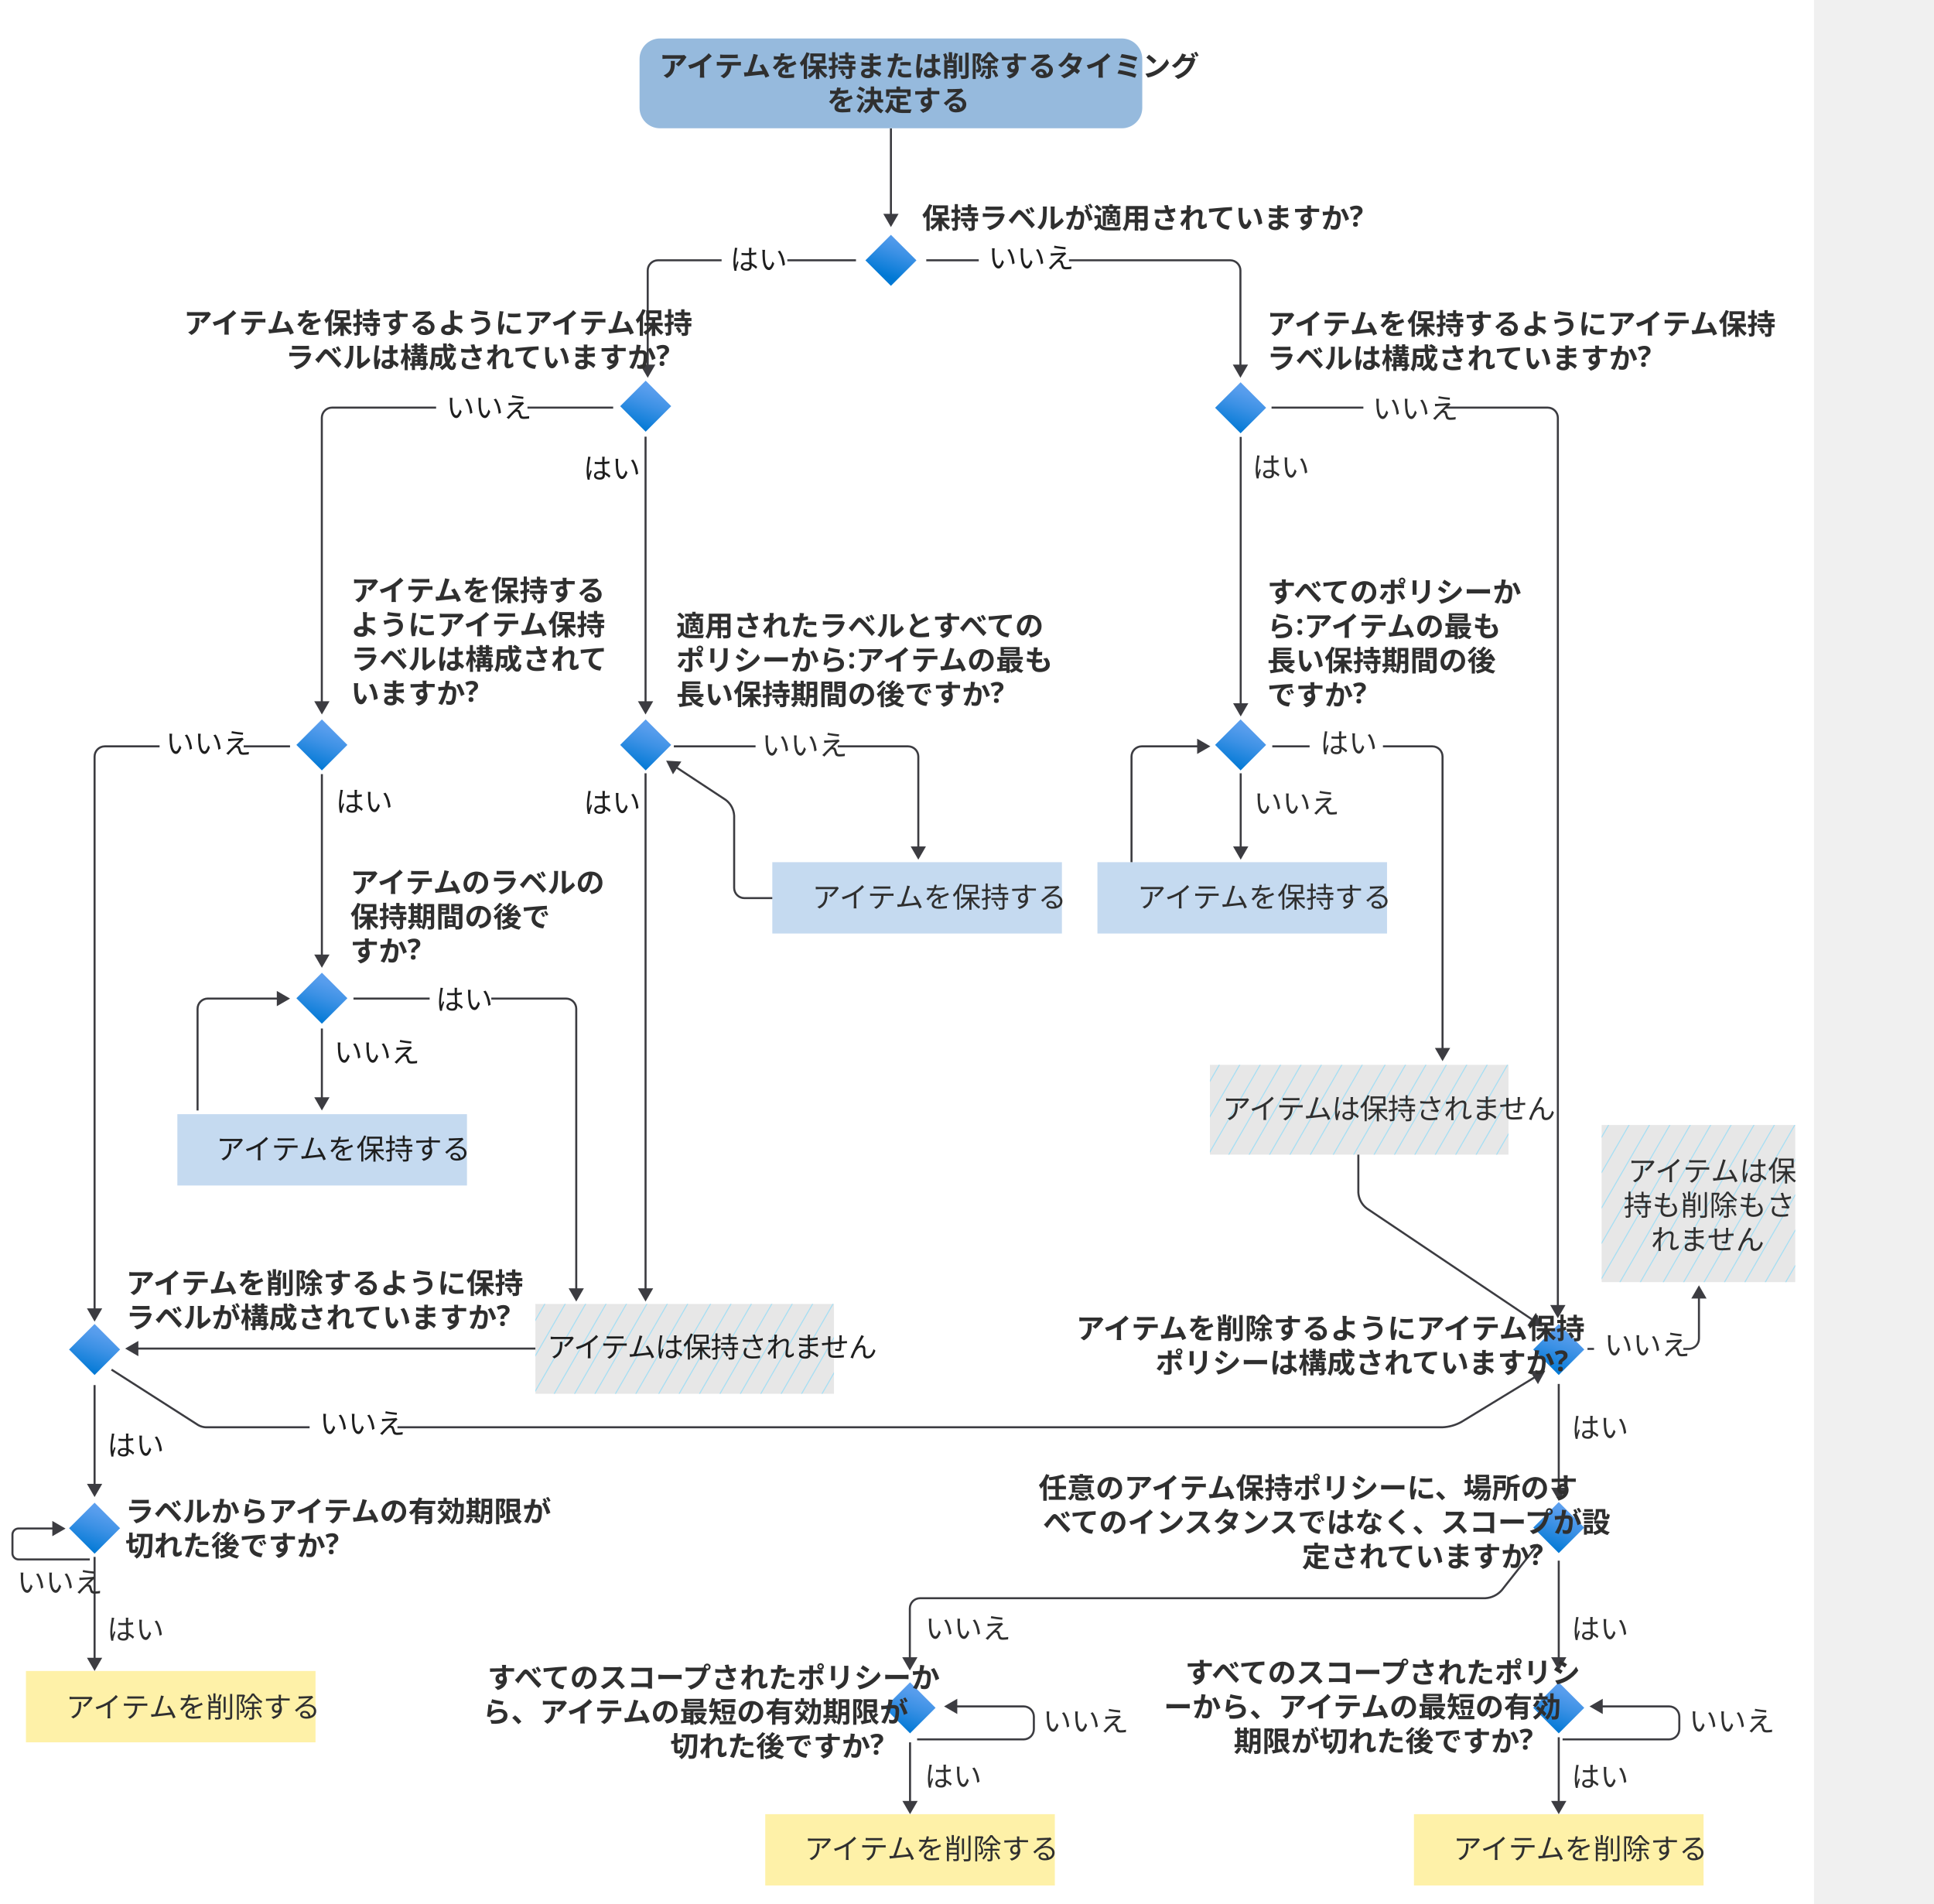
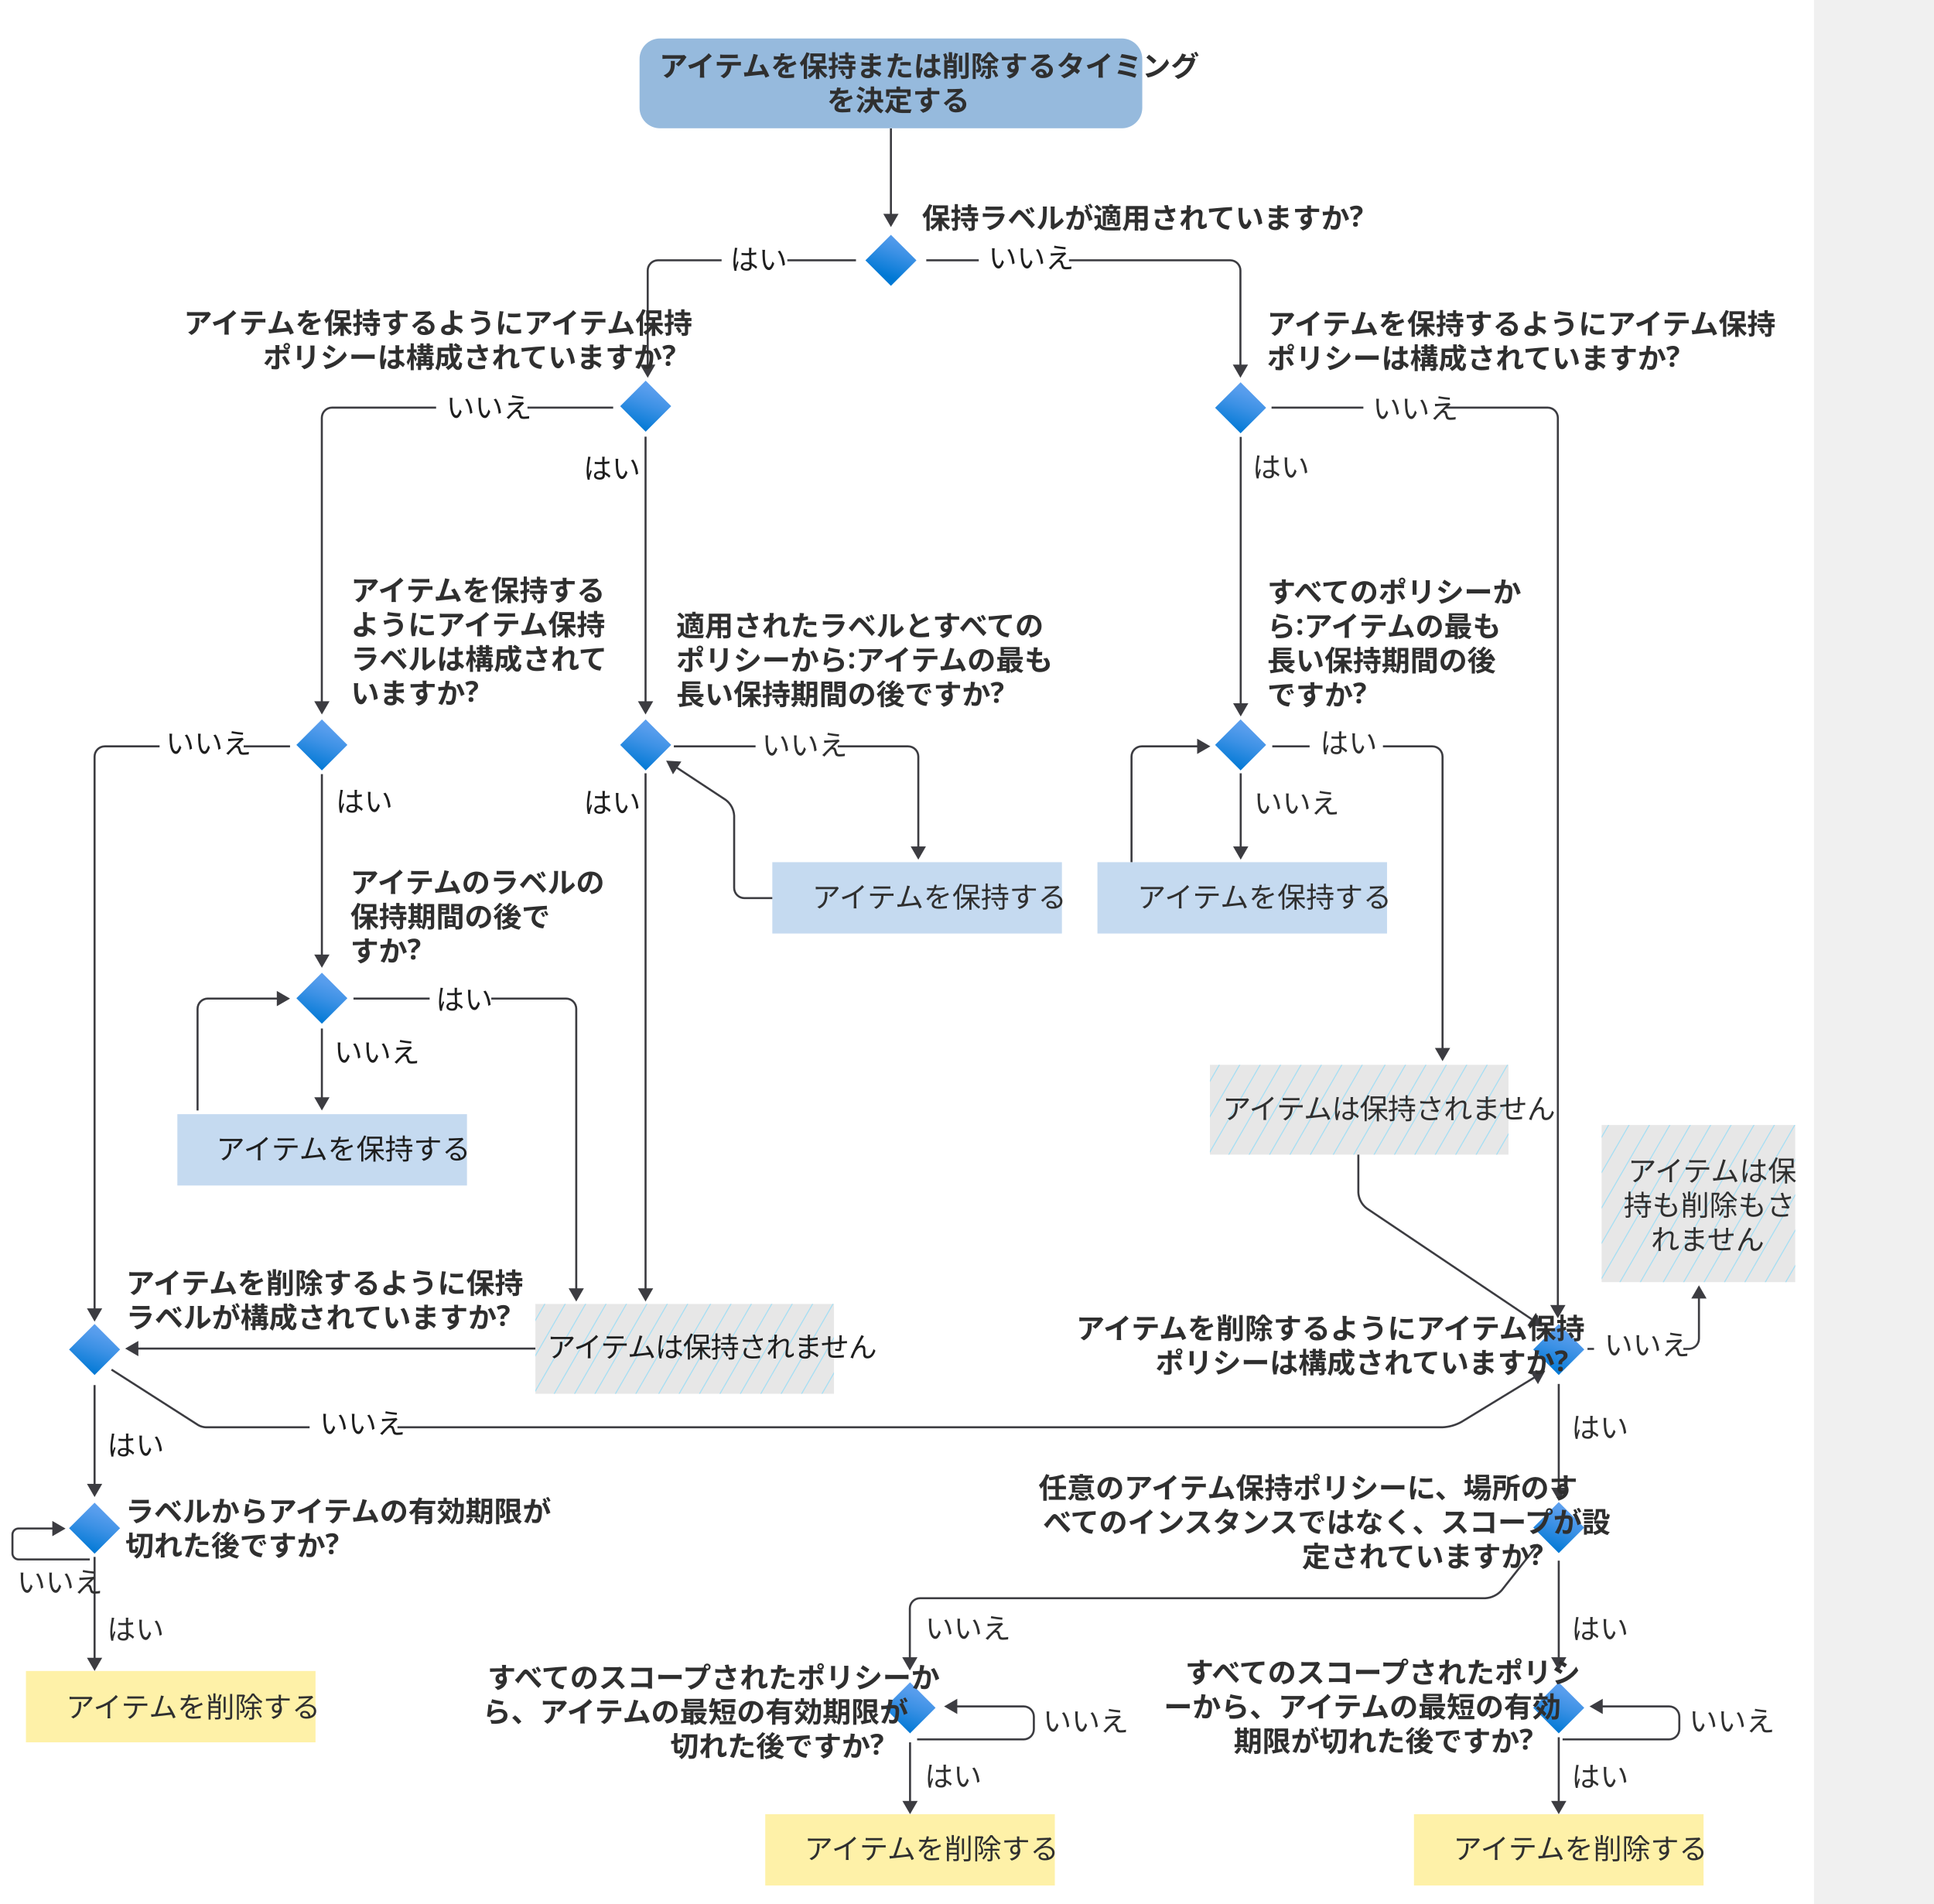
<svg xmlns="http://www.w3.org/2000/svg" xmlns:xlink="http://www.w3.org/1999/xlink" id="图层_1" data-name="图层 1" viewBox="0 0 947.59 932.8">
  <defs>
    <style>.cls-1,.cls-10,.cls-4{fill:none;}.cls-2{fill:url(#未命名的渐变);}.cls-3{fill:#fff;}.cls-4{stroke:#3c3c41;stroke-miterlimit:10;}.cls-5{fill:#3c3c41;}.cls-6{fill:url(#未命名的渐变_2);}.cls-7{fill:#2e76bc;}.cls-13,.cls-14,.cls-7,.cls-8{isolation:isolate;}.cls-13,.cls-14,.cls-7{opacity:0.5;}.cls-8{fill:#505150;opacity:0.14;}.cls-9{clip-path:url(#clip-path);}.cls-10{stroke:#a5def3;stroke-width:0.5px;}.cls-11{clip-path:url(#clip-path-2);}.cls-12{clip-path:url(#clip-path-3);}.cls-13{fill:#8bb6e1;}.cls-14{fill:#fee452;}.cls-15,.cls-16,.cls-17,.cls-18,.cls-19{font-size:14px;}.cls-15,.cls-16,.cls-17{fill:#2f2f2f;}.cls-15,.cls-17,.cls-18,.cls-19{font-family:MeiryoUI, Meiryo UI;}.cls-16{font-family:MeiryoUI-Bold, Meiryo UI;font-weight:700;}.cls-17{letter-spacing:-0.02em;}.cls-18,.cls-19{fill:#1e1e1e;}.cls-19{letter-spacing:-0.03em;}</style>
    <linearGradient id="未命名的渐变" x1="8.48" y1="1.46" x2="16.52" y2="23.54" gradientUnits="userSpaceOnUse">
      <stop offset="0" stop-color="#0078d4" />
      <stop offset="0.16" stop-color="#1380da" />
      <stop offset="0.53" stop-color="#3c91e5" />
      <stop offset="0.82" stop-color="#559cec" />
      <stop offset="1" stop-color="#5ea0ef" />
    </linearGradient>
    <linearGradient id="未命名的渐变_2" x1="432.5" y1="795.41" x2="440.54" y2="817.49" gradientTransform="matrix(0.71, 0.71, 0.71, -0.71, -442.39, 389.13)" xlink:href="#未命名的渐变" />
    <clipPath id="clip-path">
      <rect class="cls-1" x="262.31" y="638.83" width="146.3" height="44" />
    </clipPath>
    <clipPath id="clip-path-2">
      <rect class="cls-1" x="592.81" y="521.67" width="146.3" height="44" />
    </clipPath>
    <clipPath id="clip-path-3">
      <rect class="cls-1" x="784.75" y="551.16" width="94.85" height="76.98" />
    </clipPath>
    <symbol id="Flow_chart" data-name="Flow chart" viewBox="0 0 25 25">
      <polygon class="cls-2" points="12.5 25 25 12.5 12.5 0 0 12.5 12.5 25" />
    </symbol>
  </defs>
  <g id="Shapes">
    <rect class="cls-3" width="888.8" height="932.8" />
    <use width="25" height="25" transform="matrix(1, 0, 0, -1, 303.86, 377.45)" xlink:href="#Flow_chart" />
    <path class="cls-4" d="M213.68,199.7h-51a5,5,0,0,0-5,5v140" />
    <polygon class="cls-5" points="153.97 343.57 157.71 350.05 161.45 343.57 153.97 343.57" />
    <path class="cls-4" d="M78.19,365.65H51.34a5,5,0,0,0-5,5V642.11" />
    <polygon class="cls-5" points="42.6 641.01 46.34 647.49 50.08 641.01 42.6 641.01" />
    <line class="cls-4" x1="119.39" y1="365.65" x2="142.11" y2="365.65" />
    <path class="cls-4" d="M708.37,199.7h49.92a5,5,0,0,1,5,5V640.47" />
    <polygon class="cls-5" points="759.55 639.37 763.29 645.85 767.03 639.37 759.55 639.37" />
    <line class="cls-4" x1="668.01" y1="199.7" x2="623.01" y2="199.7" />
    <path class="cls-4" d="M410.45,365.65h34.49a5,5,0,0,1,5,5v45.14" />
    <polygon class="cls-5" points="446.2 414.69 449.94 421.17 453.68 414.69 446.2 414.69" />
    <line class="cls-4" x1="370.2" y1="365.65" x2="330.16" y2="365.65" />
    <path class="cls-4" d="M677.59,365.65h24.2a5,5,0,0,1,5,5V514.52" />
    <polygon class="cls-5" points="703.05 513.42 706.79 519.9 710.53 513.42 703.05 513.42" />
    <line class="cls-4" x1="641.66" y1="365.65" x2="623.37" y2="365.65" />
    <path class="cls-4" d="M240.71,489.22h36.63a5,5,0,0,1,5,5v138" />
    <polygon class="cls-5" points="278.6 631.18 282.34 637.66 286.08 631.18 278.6 631.18" />
    <line class="cls-4" x1="210.51" y1="489.22" x2="173.19" y2="489.22" />
    <rect class="cls-6" x="427.68" y="118.71" width="17.68" height="17.68" transform="translate(37.66 346.02) rotate(-45)" />
    <use width="25" height="25" transform="matrix(1, 0, 0, -1, 303.86, 211.5)" xlink:href="#Flow_chart" />
    <use width="25" height="25" transform="matrix(1, 0, 0, -1, 145.21, 377.45)" xlink:href="#Flow_chart" />
    <use width="25" height="25" transform="matrix(1, 0, 0, -1, 33.84, 673.65)" xlink:href="#Flow_chart" />
    <use width="25" height="25" transform="matrix(1, 0, 0, -1, 33.84, 761.2)" xlink:href="#Flow_chart" />
    <line class="cls-4" x1="781.01" y1="660.85" x2="777.81" y2="660.85" />
    <path class="cls-4" d="M824.78,660.85h2.64a5,5,0,0,0,5-5V635.08" />
    <polygon class="cls-5" points="836.16 636.18 832.42 629.7 828.68 636.18 836.16 636.18" />
    <line class="cls-4" x1="436.52" y1="62.85" x2="436.52" y2="105.87" />
    <polygon class="cls-5" points="432.78 104.77 436.52 111.25 440.26 104.77 432.78 104.77" />
    <line class="cls-4" x1="316.3" y1="213.93" x2="316.3" y2="344.67" />
    <polygon class="cls-5" points="312.56 343.57 316.3 350.05 320.04 343.57 312.56 343.57" />
    <use width="25" height="25" transform="matrix(1, 0, 0, -1, 145.21, 501.55)" xlink:href="#Flow_chart" />
    <line class="cls-4" x1="157.71" y1="379.25" x2="157.71" y2="468.76" />
    <polygon class="cls-5" points="153.97 467.66 157.71 474.14 161.45 467.66 153.97 467.66" />
    <line class="cls-4" x1="157.71" y1="503.89" x2="157.71" y2="538.67" />
    <polygon class="cls-5" points="153.97 537.57 157.71 544.05 161.45 537.57 153.97 537.57" />
    <use width="25" height="25" transform="matrix(1, 0, 0, -1, 595.35, 377.45)" xlink:href="#Flow_chart" />
    <use width="25" height="25" transform="matrix(1, 0, 0, -1, 751.23, 849.2)" xlink:href="#Flow_chart" />
    <use width="25" height="25" transform="matrix(1, 0, 0, -1, 751.23, 673.65)" xlink:href="#Flow_chart" />
    <line class="cls-4" x1="607.9" y1="214.04" x2="607.9" y2="345.64" />
    <polygon class="cls-5" points="604.16 344.54 607.9 351.02 611.64 344.54 604.16 344.54" />
    <line class="cls-4" x1="763.73" y1="678.02" x2="763.73" y2="729.97" />
    <polygon class="cls-5" points="759.99 728.87 763.73 735.35 767.47 728.87 759.99 728.87" />
    <line class="cls-4" x1="607.9" y1="378.85" x2="607.9" y2="415.79" />
    <polygon class="cls-5" points="604.16 414.69 607.9 421.17 611.64 414.69 604.16 414.69" />
    <rect class="cls-3" x="313.36" y="18.85" width="246.31" height="44" rx="10" />
    <rect class="cls-7" x="313.36" y="18.85" width="246.31" height="44" rx="10" />
    <line class="cls-4" x1="316.3" y1="378.85" x2="316.3" y2="632.27" />
    <polygon class="cls-5" points="312.56 631.18 316.3 637.66 320.04 631.18 312.56 631.18" />
    <rect class="cls-3" x="262.31" y="638.83" width="146.3" height="44" />
    <rect class="cls-8" x="262.31" y="638.83" width="146.3" height="44" />
    <g class="cls-9">
      <line class="cls-10" x1="305.25" y1="713.15" x2="365.67" y2="608.5" />
      <line class="cls-10" x1="315.25" y1="713.15" x2="375.67" y2="608.5" />
      <line class="cls-10" x1="325.25" y1="713.15" x2="385.67" y2="608.5" />
      <line class="cls-10" x1="335.25" y1="713.15" x2="395.67" y2="608.5" />
      <line class="cls-10" x1="345.25" y1="713.15" x2="405.67" y2="608.5" />
      <line class="cls-10" x1="355.25" y1="713.15" x2="415.67" y2="608.5" />
      <line class="cls-10" x1="365.25" y1="713.15" x2="425.67" y2="608.5" />
      <line class="cls-10" x1="375.25" y1="713.15" x2="435.67" y2="608.5" />
      <line class="cls-10" x1="385.25" y1="713.15" x2="445.67" y2="608.5" />
      <line class="cls-10" x1="395.25" y1="713.15" x2="455.67" y2="608.5" />
      <line class="cls-10" x1="214.04" y1="713.15" x2="274.46" y2="608.5" />
      <line class="cls-10" x1="224.04" y1="713.15" x2="284.46" y2="608.5" />
      <line class="cls-10" x1="234.04" y1="713.15" x2="294.46" y2="608.5" />
      <line class="cls-10" x1="244.04" y1="713.15" x2="304.46" y2="608.5" />
      <line class="cls-10" x1="254.04" y1="713.15" x2="314.46" y2="608.5" />
      <line class="cls-10" x1="264.04" y1="713.15" x2="324.46" y2="608.5" />
      <line class="cls-10" x1="274.04" y1="713.15" x2="334.46" y2="608.5" />
      <line class="cls-10" x1="284.04" y1="713.15" x2="344.46" y2="608.5" />
      <line class="cls-10" x1="294.04" y1="713.15" x2="354.46" y2="608.5" />
    </g>
    <rect class="cls-3" x="592.81" y="521.67" width="146.3" height="44" />
    <rect class="cls-8" x="592.81" y="521.67" width="146.3" height="44" />
    <g class="cls-11">
      <line class="cls-10" x1="635.75" y1="596" x2="696.17" y2="491.35" />
      <line class="cls-10" x1="645.75" y1="596" x2="706.17" y2="491.35" />
      <line class="cls-10" x1="655.75" y1="596" x2="716.17" y2="491.35" />
      <line class="cls-10" x1="665.75" y1="596" x2="726.17" y2="491.35" />
      <line class="cls-10" x1="675.75" y1="596" x2="736.17" y2="491.35" />
      <line class="cls-10" x1="685.75" y1="596" x2="746.17" y2="491.35" />
      <line class="cls-10" x1="695.75" y1="596" x2="756.17" y2="491.35" />
      <line class="cls-10" x1="705.75" y1="596" x2="766.17" y2="491.35" />
      <line class="cls-10" x1="715.75" y1="596" x2="776.17" y2="491.35" />
      <line class="cls-10" x1="725.75" y1="596" x2="786.17" y2="491.35" />
      <line class="cls-10" x1="544.54" y1="596" x2="604.96" y2="491.35" />
      <line class="cls-10" x1="554.54" y1="596" x2="614.96" y2="491.35" />
      <line class="cls-10" x1="564.54" y1="596" x2="624.96" y2="491.35" />
      <line class="cls-10" x1="574.54" y1="596" x2="634.96" y2="491.35" />
      <line class="cls-10" x1="584.54" y1="596" x2="644.96" y2="491.35" />
      <line class="cls-10" x1="594.54" y1="596" x2="654.96" y2="491.35" />
      <line class="cls-10" x1="604.54" y1="596" x2="664.96" y2="491.35" />
      <line class="cls-10" x1="614.54" y1="596" x2="674.96" y2="491.35" />
      <line class="cls-10" x1="624.54" y1="596" x2="684.96" y2="491.35" />
    </g>
    <rect class="cls-3" x="784.75" y="551.16" width="94.85" height="76.98" />
    <rect class="cls-8" x="784.75" y="551.16" width="94.85" height="76.98" />
    <g class="cls-12">
      <line class="cls-10" x1="806.95" y1="641.98" x2="867.37" y2="537.33" />
      <line class="cls-10" x1="816.95" y1="641.98" x2="877.37" y2="537.33" />
      <line class="cls-10" x1="826.95" y1="641.98" x2="887.37" y2="537.33" />
      <line class="cls-10" x1="836.95" y1="641.98" x2="897.37" y2="537.33" />
      <line class="cls-10" x1="846.95" y1="641.98" x2="907.37" y2="537.33" />
      <line class="cls-10" x1="856.95" y1="641.98" x2="917.37" y2="537.33" />
      <line class="cls-10" x1="866.95" y1="641.98" x2="927.37" y2="537.33" />
      <line class="cls-10" x1="876.95" y1="641.98" x2="937.37" y2="537.33" />
      <line class="cls-10" x1="886.95" y1="641.98" x2="947.37" y2="537.33" />
      <line class="cls-10" x1="715.74" y1="641.98" x2="776.16" y2="537.33" />
      <line class="cls-10" x1="725.74" y1="641.98" x2="786.16" y2="537.33" />
      <line class="cls-10" x1="735.74" y1="641.98" x2="796.16" y2="537.33" />
      <line class="cls-10" x1="745.74" y1="641.98" x2="806.16" y2="537.33" />
      <line class="cls-10" x1="755.74" y1="641.98" x2="816.16" y2="537.33" />
      <line class="cls-10" x1="765.74" y1="641.98" x2="826.16" y2="537.33" />
      <line class="cls-10" x1="775.74" y1="641.98" x2="836.16" y2="537.33" />
      <line class="cls-10" x1="785.74" y1="641.98" x2="846.16" y2="537.33" />
      <line class="cls-10" x1="795.74" y1="641.98" x2="856.16" y2="537.33" />
    </g>
    <rect class="cls-3" x="86.9" y="545.85" width="141.9" height="34.95" />
    <rect class="cls-13" x="86.9" y="545.85" width="141.9" height="34.95" />
    <rect class="cls-3" x="12.7" y="818.65" width="141.9" height="34.95" />
    <rect class="cls-14" x="12.7" y="818.65" width="141.9" height="34.95" />
    <rect class="cls-3" x="378.4" y="422.4" width="141.9" height="34.95" />
    <rect class="cls-13" x="378.4" y="422.4" width="141.9" height="34.95" />
    <rect class="cls-3" x="537.7" y="422.4" width="141.9" height="34.95" />
    <rect class="cls-13" x="537.7" y="422.4" width="141.9" height="34.95" />
    <path class="cls-4" d="M554.4,422.4V370.65a5,5,0,0,1,5-5h28.26" />
    <polygon class="cls-5" points="586.56 369.39 593.04 365.65 586.56 361.91 586.56 369.39" />
    <path class="cls-4" d="M378.4,440H364.71a5,5,0,0,1-5-5V399.6a10.37,10.37,0,0,0-4.18-7.75l-24.65-16.23" />
    <polygon class="cls-5" points="333.85 373.1 326.38 372.66 329.73 379.35 333.85 373.1" />
    <line class="cls-4" x1="262.31" y1="660.69" x2="66.69" y2="660.69" />
    <polygon class="cls-5" points="67.79 656.95 61.31 660.69 67.79 664.43 67.79 656.95" />
    <path class="cls-4" d="M194.75,699.25h512a21,21,0,0,0,9.26-2.6l36.57-22.29" />
    <polygon class="cls-5" points="753.55 678.12 757.14 671.56 749.66 671.73 753.55 678.12" />
    <path class="cls-4" d="M151.7,699.25H100.79a8.14,8.14,0,0,1-3.69-1.08L54.63,671" />
    <path class="cls-4" d="M665.54,565.67v18.58a10.51,10.51,0,0,0,4.15,7.79l81.66,54.85" />
    <polygon class="cls-5" points="748.36 649.38 755.82 649.89 752.53 643.17 748.36 649.38" />
    <line class="cls-4" x1="258.44" y1="199.7" x2="300.44" y2="199.7" />
    <path class="cls-4" d="M353.56,127.52h-31.2a5,5,0,0,0-5,5v47.2" />
    <polygon class="cls-5" points="313.62 178.63 317.36 185.1 321.1 178.63 313.62 178.63" />
    <line class="cls-4" x1="385.76" y1="127.52" x2="419.4" y2="127.52" />
    <use width="25" height="25" transform="matrix(1, 0, 0, -1, 595.35, 212.28)" xlink:href="#Flow_chart" />
    <path class="cls-4" d="M523.76,127.52h79a5,5,0,0,1,5,5v47.2" />
    <polygon class="cls-5" points="604.02 178.63 607.76 185.1 611.5 178.63 604.02 178.63" />
    <line class="cls-4" x1="453.84" y1="127.52" x2="479.56" y2="127.52" />
    <line class="cls-4" x1="46.34" y1="678.58" x2="46.34" y2="728.07" />
    <polygon class="cls-5" points="42.6 726.97 46.34 733.45 50.08 726.97 42.6 726.97" />
    <line class="cls-4" x1="46.34" y1="762.76" x2="46.34" y2="813.27" />
    <polygon class="cls-5" points="42.6 812.17 46.34 818.65 50.08 812.17 42.6 812.17" />
    <use width="25" height="25" transform="matrix(1, 0, 0, -1, 433.39, 849.2)" xlink:href="#Flow_chart" />
    <path class="cls-4" d="M96.8,544.05V494.22a5,5,0,0,1,5-5h34.93" />
    <polygon class="cls-5" points="135.63 492.96 142.11 489.22 135.63 485.48 135.63 492.96" />
    <path class="cls-4" d="M445.79,813V788a5,5,0,0,1,5-5H727.71a11.71,11.71,0,0,0,8.09-3.92l17.74-22.48" />
    <polygon class="cls-5" points="449.53 811.92 445.79 818.4 442.05 811.92 449.53 811.92" />
    <line class="cls-4" x1="763.73" y1="764.6" x2="763.73" y2="813.02" />
    <polygon class="cls-5" points="759.99 811.92 763.73 818.4 767.47 811.92 759.99 811.92" />
    <use width="25" height="25" transform="matrix(1, 0, 0, -1, 751.23, 760.9)" xlink:href="#Flow_chart" />
    <rect class="cls-3" x="692.78" y="888.8" width="141.9" height="34.95" />
    <rect class="cls-14" x="692.78" y="888.8" width="141.9" height="34.95" />
    <rect class="cls-3" x="374.94" y="888.8" width="141.9" height="34.95" />
    <rect class="cls-14" x="374.94" y="888.8" width="141.9" height="34.95" />
    <line class="cls-4" x1="445.89" y1="853.6" x2="445.89" y2="883.42" />
    <polygon class="cls-5" points="442.15 882.32 445.89 888.8 449.63 882.32 442.15 882.32" />
    <line class="cls-4" x1="763.73" y1="851.12" x2="763.73" y2="883.42" />
    <polygon class="cls-5" points="759.99 882.32 763.73 888.8 767.47 882.32 759.99 882.32" />
    <path class="cls-4" d="M765.6,852.16h52.2a5,5,0,0,0,5-5V841a5,5,0,0,0-5-5H784.18" />
    <polygon class="cls-5" points="785.28 832.26 778.8 836 785.28 839.74 785.28 832.26" />
    <path class="cls-4" d="M449.35,852.16h52.2a5,5,0,0,0,5-5V841a5,5,0,0,0-5-5H467.93" />
    <polygon class="cls-5" points="469.03 832.26 462.55 836 469.03 839.74 469.03 832.26" />
    <path class="cls-4" d="M44,764H9.1a3,3,0,0,1-3-3v-9.16a3,3,0,0,1,3-3H26.72" />
    <polygon class="cls-5" points="25.63 752.62 32.11 748.88 25.63 745.14 25.63 752.62" />
  </g>
  <text class="cls-15" transform="translate(712.06 910.8)">アイテムを削除する</text>
  <text class="cls-15" transform="translate(769.97 875.44)">はい</text>
  <text class="cls-15" transform="translate(827.57 848.22)">いいえ</text>
  <text class="cls-15" transform="translate(769.91 803)">はい</text>
  <text class="cls-15" transform="translate(769.91 704.45)">はい</text>
  <text class="cls-15" transform="translate(786.04 663.94)">いいえ</text>
  <text class="cls-15" transform="translate(797.62 578.73)">アイテムは保<tspan x="-2.11" y="16.8">持も削除もさ</tspan>
    <tspan x="11.27" y="33.6">れません</tspan>
  </text>
  <text class="cls-16" transform="translate(580.67 824.48)">すべてのスコープされたポリシ<tspan x="-10.45" y="16.8">ーから、アイテムの最短の有効</tspan>
    <tspan x="23.8" y="33.6">期限が切れた後ですか?</tspan>
  </text>
  <text class="cls-16" transform="translate(508.82 734.02)">任意のアイテム保持ポリシーに、場所のす<tspan x="2.19" y="16.8">べてのインスタンスではなく、スコープが設</tspan>
    <tspan x="129.05" y="33.6">定されていますか?</tspan>
  </text>
  <text class="cls-16" transform="translate(527.26 655.9)">アイテムを削除するようにアイテム保持<tspan x="38.86" y="16.8">ポリシーは構成されていますか?</tspan>
  </text>
  <text class="cls-17" transform="translate(599 548.25)">アイテムは保持されません</text>
  <text class="cls-15" transform="translate(557.26 444.59)">アイテムを保持する</text>
  <text class="cls-15" transform="translate(397.96 444.59)">アイテムを保持する</text>
  <text class="cls-15" transform="translate(614.32 398.53)">いいえ</text>
  <text class="cls-15" transform="translate(646.8 369.07)">はい</text>
  <text class="cls-15" transform="translate(373.24 370.07)">いいえ</text>
  <text class="cls-16" transform="translate(331.31 311.63)">適用されたラベルとすべての<tspan x="0" y="16.8">ポリシーから:アイテムの最も</tspan>
    <tspan x="0" y="33.6">長い保持期間の後ですか?</tspan>
  </text>
  <text class="cls-16" transform="translate(620.89 295.1)">すべてのポリシーか<tspan x="0" y="16.8">ら:アイテムの最も</tspan>
    <tspan x="0" y="33.6">長い保持期間の後</tspan>
    <tspan x="0" y="50.4">ですか?</tspan>
  </text>
  <text class="cls-15" transform="translate(613.62 233.91)">はい</text>
  <text class="cls-15" transform="translate(672.52 205.15)">いいえ</text>
-   <text class="cls-16" transform="translate(620.8 163.78)">アイテムを保持するようにアイテム保持<tspan x="0" y="16.8">ラベルは構成されていますか?</tspan>
+   <text class="cls-16" transform="translate(620.8 163.78)">アイテムを保持するようにアイテム保持<tspan x="0" y="16.8">ポリシーは構成されていますか?</tspan>
  </text>
  <text class="cls-15" transform="translate(394.12 910.8)">アイテムを削除する</text>
  <text class="cls-16" transform="translate(238.82 826.95)">すべてのスコープされたポリシーか<tspan x="-2.41" y="16.8">ら、アイテムの最短の有効期限が</tspan>
    <tspan x="89.58" y="33.6">切れた後ですか?</tspan>
  </text>
  <text class="cls-15" transform="translate(453.04 875.32)">はい</text>
  <text class="cls-15" transform="translate(511 848.26)">いいえ</text>
  <text class="cls-15" transform="translate(453.29 802.81)">いいえ</text>
  <text class="cls-15" transform="translate(32.35 841.39)">アイテムを削除する</text>
  <text class="cls-15" transform="translate(52.42 803.32)">はい</text>
  <text class="cls-15" transform="translate(8.33 780.23)">いいえ</text>
  <text class="cls-16" transform="translate(61.43 745.5)">ラベルからアイテムの有効期限が<tspan x="0" y="16.8">切れた後ですか?</tspan>
  </text>
  <text class="cls-18" transform="translate(52.48 713.12)">はい</text>
  <text class="cls-18" transform="translate(156.6 702.44)">いいえ</text>
  <text class="cls-19" transform="translate(268.09 665)">アイテムは保持されません</text>
  <text class="cls-16" transform="translate(61.77 633.71)">アイテムを削除するように保持<tspan x="0" y="16.8">ラベルが構成されていますか?</tspan>
  </text>
  <text class="cls-18" transform="translate(105.98 567.99)">アイテムを保持する</text>
  <text class="cls-18" transform="translate(163.68 520.53)">いいえ</text>
  <text class="cls-18" transform="translate(213.5 494.72)">はい</text>
  <text class="cls-16" transform="translate(171.6 437.39)">アイテムのラベルの<tspan x="0" y="16.8">保持期間の後で</tspan>
    <tspan x="0" y="33.6">すか?</tspan>
  </text>
  <text class="cls-18" transform="translate(285.94 398.27)">はい</text>
  <text class="cls-18" transform="translate(164.48 397.74)">はい</text>
  <text class="cls-18" transform="translate(81.22 369.24)">いいえ</text>
  <text class="cls-16" transform="translate(171.9 294.33)">アイテムを保持する<tspan x="0" y="16.8">ようにアイテム保持</tspan>
    <tspan x="0" y="33.6">ラベルは構成されて</tspan>
    <tspan x="0" y="50.4">いますか?</tspan>
  </text>
  <text class="cls-18" transform="translate(285.81 234.54)">はい</text>
  <text class="cls-18" transform="translate(218.58 204.69)">いいえ</text>
-   <text class="cls-16" transform="translate(90.03 163.33)">アイテムを保持するようにアイテム保持<tspan x="49.89" y="16.8">ラベルは構成されていますか?</tspan>
+   <text class="cls-16" transform="translate(90.03 163.33)">アイテムを保持するようにアイテム保持<tspan x="38.86" y="16.8">ポリシーは構成されていますか?</tspan>
  </text>
  <text class="cls-18" transform="translate(484.25 131.41)">いいえ</text>
  <text class="cls-18" transform="translate(357.73 132.18)">はい</text>
  <text class="cls-16" transform="translate(451.69 111.89)">保持ラベルが適用されていますか?</text>
  <text class="cls-16" transform="translate(323 37.45)">アイテムを保持または削除するタイミング<tspan x="82.16" y="16.8">を決定する</tspan>
  </text>
</svg>
